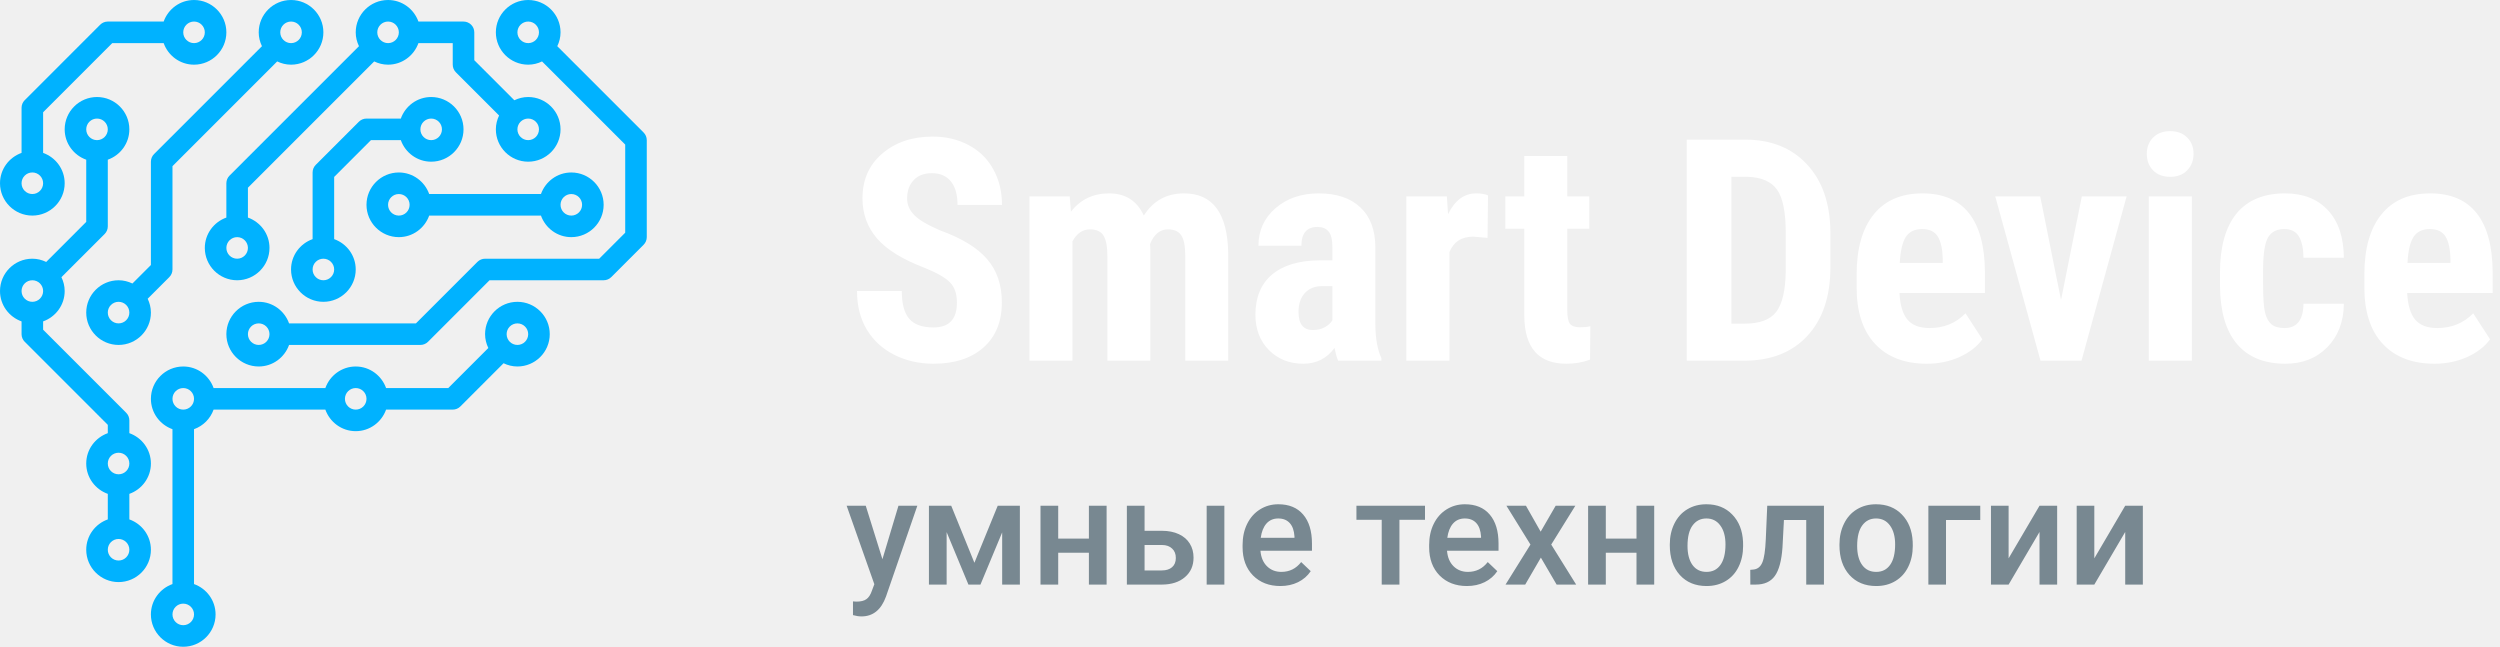
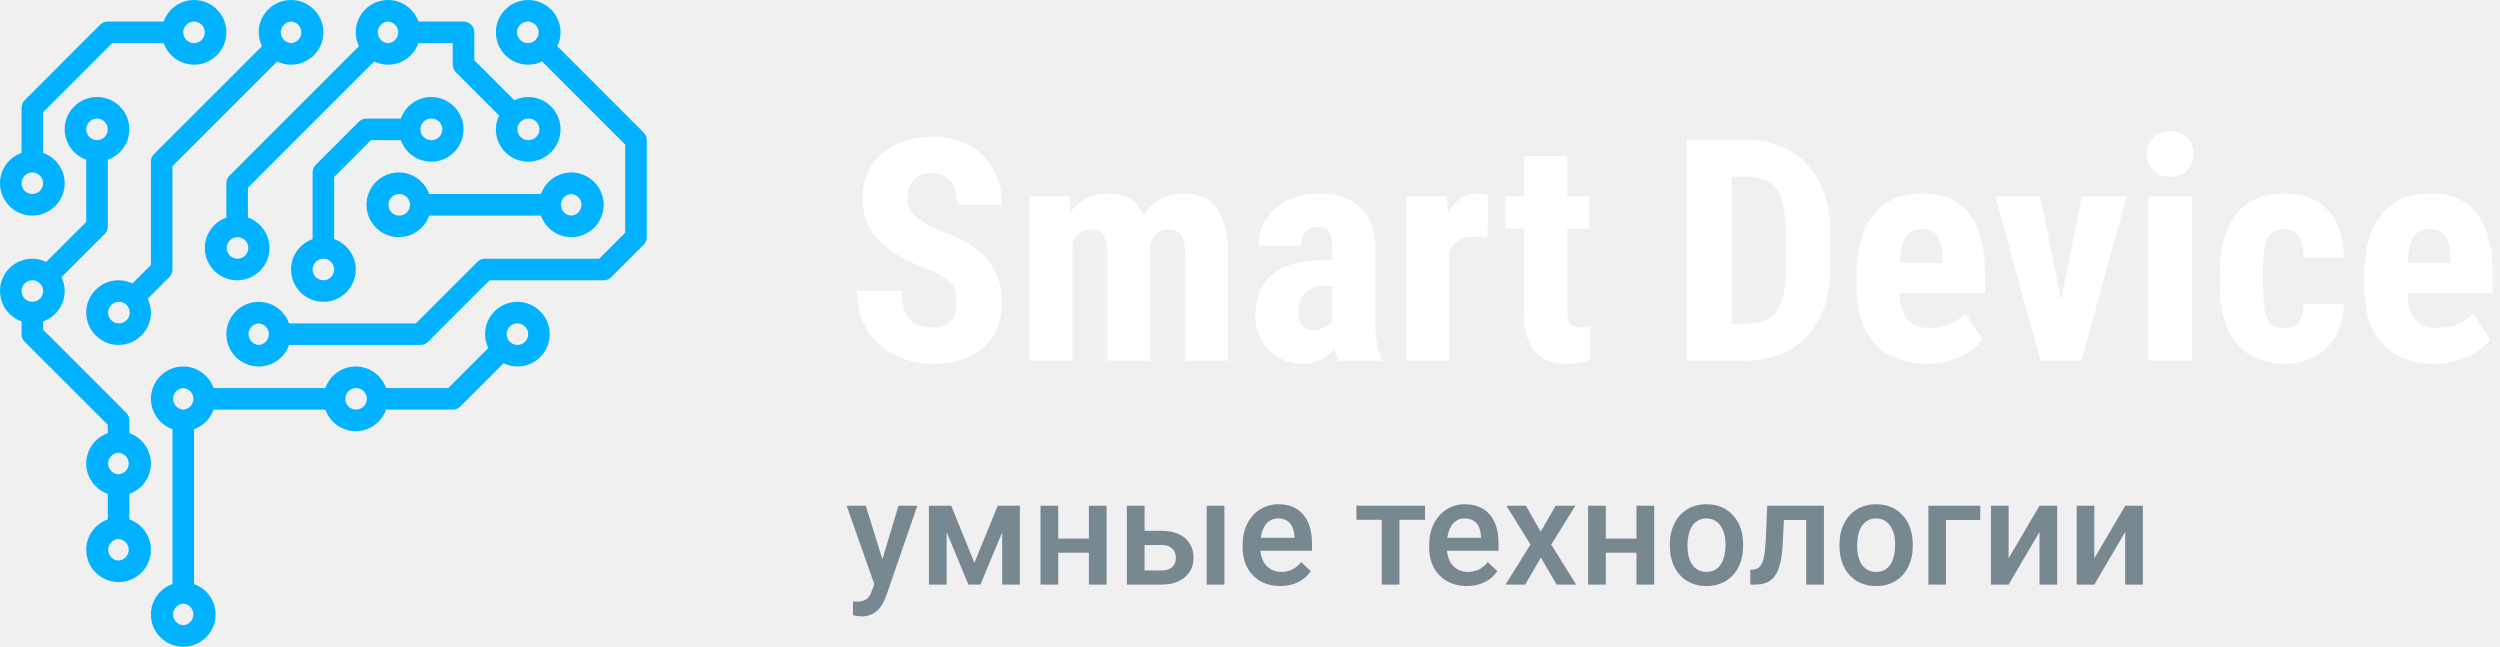
- <svg xmlns="http://www.w3.org/2000/svg" class="page-header__logo-desktop" width="201" height="52" viewBox="0 0 201 52" fill="none">
-   <path d="M76.936 24.337C76.936 23.613 76.748 23.067 76.374 22.701C76.008 22.327 75.336 21.94 74.36 21.541C72.578 20.866 71.296 20.077 70.515 19.173C69.733 18.262 69.343 17.188 69.343 15.951C69.343 14.453 69.872 13.253 70.93 12.35C71.996 11.438 73.347 10.982 74.982 10.982C76.073 10.982 77.045 11.214 77.9 11.678C78.754 12.134 79.409 12.781 79.865 13.619C80.329 14.457 80.561 15.409 80.561 16.476H76.984C76.984 15.646 76.805 15.015 76.447 14.584C76.097 14.144 75.589 13.924 74.921 13.924C74.295 13.924 73.806 14.111 73.457 14.486C73.107 14.852 72.932 15.348 72.932 15.975C72.932 16.463 73.127 16.907 73.518 17.306C73.908 17.696 74.6 18.103 75.593 18.526C77.326 19.153 78.584 19.922 79.365 20.834C80.154 21.745 80.549 22.905 80.549 24.312C80.549 25.859 80.056 27.067 79.072 27.938C78.087 28.809 76.748 29.244 75.056 29.244C73.908 29.244 72.862 29.008 71.918 28.536C70.974 28.064 70.234 27.389 69.697 26.51C69.168 25.631 68.903 24.593 68.903 23.397H72.504C72.504 24.422 72.704 25.167 73.103 25.631C73.501 26.095 74.152 26.327 75.056 26.327C76.309 26.327 76.936 25.663 76.936 24.337ZM86.005 15.792L86.103 17.013C86.876 16.036 87.897 15.548 89.167 15.548C90.485 15.548 91.417 16.142 91.962 17.33C92.719 16.142 93.797 15.548 95.197 15.548C97.508 15.548 98.692 17.147 98.749 20.345V29H95.295V20.565C95.295 19.8 95.189 19.255 94.978 18.929C94.766 18.604 94.408 18.441 93.903 18.441C93.26 18.441 92.78 18.836 92.463 19.625L92.487 20.04V29H89.033V20.589C89.033 19.832 88.931 19.287 88.728 18.954C88.524 18.612 88.162 18.441 87.641 18.441C87.047 18.441 86.575 18.762 86.225 19.405V29H82.77V15.792H86.005ZM107.587 29C107.49 28.797 107.392 28.455 107.294 27.975C106.676 28.821 105.838 29.244 104.78 29.244C103.673 29.244 102.753 28.878 102.021 28.145C101.297 27.413 100.935 26.465 100.935 25.301C100.935 23.918 101.374 22.848 102.253 22.091C103.14 21.334 104.414 20.947 106.074 20.931H107.124V19.869C107.124 19.275 107.022 18.856 106.818 18.612C106.615 18.368 106.318 18.246 105.927 18.246C105.065 18.246 104.633 18.75 104.633 19.759H101.179C101.179 18.539 101.634 17.534 102.546 16.744C103.465 15.947 104.625 15.548 106.025 15.548C107.473 15.548 108.592 15.926 109.382 16.683C110.179 17.432 110.578 18.506 110.578 19.906V26.119C110.594 27.259 110.757 28.15 111.066 28.793V29H107.587ZM105.549 26.534C105.931 26.534 106.257 26.457 106.525 26.302C106.794 26.148 106.993 25.965 107.124 25.753V23.006H106.293C105.708 23.006 105.244 23.194 104.902 23.568C104.568 23.942 104.401 24.443 104.401 25.069C104.401 26.046 104.784 26.534 105.549 26.534ZM119.599 19.125L118.452 19.027C117.508 19.027 116.869 19.442 116.535 20.272V29H113.068V15.792H116.328L116.425 17.22C116.971 16.105 117.723 15.548 118.684 15.548C119.074 15.548 119.392 15.601 119.636 15.707L119.599 19.125ZM126.008 12.545V15.792H127.778V18.392H126.008V24.947C126.008 25.468 126.077 25.826 126.215 26.021C126.362 26.217 126.639 26.314 127.045 26.314C127.379 26.314 127.652 26.286 127.863 26.229L127.839 28.915C127.253 29.134 126.618 29.244 125.935 29.244C123.705 29.244 122.578 27.966 122.553 25.411V18.392H121.027V15.792H122.553V12.545H126.008ZM135.615 29V11.227H140.314C142.39 11.227 144.042 11.886 145.271 13.204C146.507 14.523 147.138 16.329 147.163 18.624V21.505C147.163 23.84 146.544 25.676 145.307 27.01C144.078 28.337 142.382 29 140.217 29H135.615ZM139.204 14.217V26.021H140.278C141.474 26.021 142.316 25.708 142.805 25.081C143.293 24.447 143.549 23.356 143.574 21.81V18.722C143.574 17.061 143.342 15.906 142.878 15.255C142.414 14.596 141.625 14.25 140.51 14.217H139.204ZM154.914 29.244C153.14 29.244 151.757 28.715 150.764 27.657C149.771 26.599 149.274 25.086 149.274 23.116V22.066C149.274 19.983 149.73 18.376 150.642 17.245C151.553 16.113 152.859 15.548 154.56 15.548C156.22 15.548 157.469 16.081 158.308 17.147C159.146 18.205 159.573 19.776 159.589 21.859V23.556H152.717C152.766 24.532 152.981 25.248 153.364 25.704C153.746 26.152 154.336 26.375 155.134 26.375C156.289 26.375 157.254 25.981 158.027 25.191L159.382 27.279C158.959 27.865 158.344 28.341 157.539 28.707C156.733 29.065 155.858 29.244 154.914 29.244ZM152.741 21.139H156.196V20.821C156.18 20.032 156.049 19.434 155.805 19.027C155.561 18.62 155.138 18.416 154.536 18.416C153.933 18.416 153.494 18.632 153.217 19.064C152.949 19.495 152.79 20.186 152.741 21.139ZM165.705 24.117L167.377 15.792H170.979L167.353 29H164.057L160.419 15.792H164.033L165.705 24.117ZM176.228 29H172.761V15.792H176.228V29ZM172.602 12.374C172.602 11.837 172.773 11.398 173.115 11.056C173.457 10.714 173.912 10.543 174.482 10.543C175.052 10.543 175.507 10.714 175.849 11.056C176.191 11.398 176.362 11.837 176.362 12.374C176.362 12.903 176.191 13.342 175.849 13.692C175.515 14.042 175.06 14.217 174.482 14.217C173.904 14.217 173.444 14.042 173.103 13.692C172.769 13.342 172.602 12.903 172.602 12.374ZM183.674 26.375C184.675 26.375 185.183 25.724 185.2 24.422H188.447C188.431 25.863 187.987 27.026 187.116 27.914C186.245 28.801 185.122 29.244 183.747 29.244C182.046 29.244 180.748 28.715 179.853 27.657C178.958 26.599 178.502 25.041 178.486 22.982V21.932C178.486 19.857 178.925 18.274 179.804 17.184C180.691 16.093 181.997 15.548 183.723 15.548C185.179 15.548 186.327 15.999 187.165 16.903C188.003 17.798 188.431 19.072 188.447 20.724H185.2C185.192 19.983 185.069 19.413 184.833 19.015C184.597 18.616 184.207 18.416 183.662 18.416C183.059 18.416 182.628 18.632 182.368 19.064C182.107 19.487 181.969 20.313 181.953 21.541V22.884C181.953 23.959 182.006 24.711 182.111 25.143C182.217 25.566 182.392 25.879 182.636 26.082C182.88 26.278 183.226 26.375 183.674 26.375ZM195.734 29.244C193.96 29.244 192.577 28.715 191.584 27.657C190.591 26.599 190.095 25.086 190.095 23.116V22.066C190.095 19.983 190.55 18.376 191.462 17.245C192.373 16.113 193.68 15.548 195.38 15.548C197.041 15.548 198.29 16.081 199.128 17.147C199.966 18.205 200.393 19.776 200.41 21.859V23.556H193.537C193.586 24.532 193.802 25.248 194.184 25.704C194.567 26.152 195.157 26.375 195.954 26.375C197.11 26.375 198.074 25.981 198.847 25.191L200.202 27.279C199.779 27.865 199.165 28.341 198.359 28.707C197.553 29.065 196.678 29.244 195.734 29.244ZM193.562 21.139H197.016V20.821C197 20.032 196.87 19.434 196.625 19.027C196.381 18.62 195.958 18.416 195.356 18.416C194.754 18.416 194.314 18.632 194.038 19.064C193.769 19.495 193.61 20.186 193.562 21.139Z" fill="white" />
-   <path d="M70.947 44.961L72.236 40.66H73.754L71.234 47.961C70.848 49.027 70.191 49.56 69.266 49.56C69.059 49.56 68.83 49.525 68.58 49.455V48.353L68.85 48.371C69.209 48.371 69.478 48.305 69.658 48.172C69.842 48.043 69.986 47.824 70.092 47.516L70.297 46.971L68.07 40.66H69.606L70.947 44.961ZM78.342 45.248L80.217 40.66H81.998V47H80.574V42.805L78.828 47H77.861L76.109 42.781V47H74.686V40.66H76.478L78.342 45.248ZM88.971 47H87.547V44.44H85.08V47H83.656V40.66H85.08V43.303H87.547V40.66H88.971V47ZM92.023 42.676H93.418C93.938 42.676 94.391 42.766 94.777 42.945C95.164 43.125 95.457 43.377 95.656 43.701C95.859 44.025 95.961 44.402 95.961 44.832C95.961 45.484 95.731 46.008 95.269 46.402C94.809 46.797 94.195 46.996 93.43 47H90.6V40.66H92.023V42.676ZM98.439 47H97.016V40.66H98.439V47ZM92.023 43.818V45.863H93.412C93.76 45.863 94.033 45.777 94.232 45.605C94.436 45.43 94.537 45.182 94.537 44.861C94.537 44.541 94.438 44.289 94.238 44.105C94.043 43.918 93.777 43.822 93.441 43.818H92.023ZM102.939 47.117C102.037 47.117 101.305 46.834 100.742 46.268C100.184 45.697 99.904 44.94 99.904 43.994V43.818C99.904 43.185 100.025 42.621 100.268 42.125C100.514 41.625 100.857 41.236 101.299 40.959C101.74 40.682 102.232 40.543 102.775 40.543C103.639 40.543 104.305 40.818 104.773 41.369C105.246 41.92 105.482 42.699 105.482 43.707V44.281H101.34C101.383 44.805 101.557 45.219 101.861 45.523C102.17 45.828 102.557 45.98 103.021 45.98C103.674 45.98 104.205 45.717 104.615 45.19L105.383 45.922C105.129 46.301 104.789 46.596 104.363 46.807C103.941 47.014 103.467 47.117 102.939 47.117ZM102.77 41.685C102.379 41.685 102.062 41.822 101.82 42.096C101.582 42.369 101.43 42.75 101.363 43.238H104.076V43.133C104.045 42.656 103.918 42.297 103.695 42.055C103.473 41.809 103.164 41.685 102.77 41.685ZM114.57 41.791H112.514V47H111.09V41.791H109.057V40.66H114.57V41.791ZM117.939 47.117C117.037 47.117 116.305 46.834 115.742 46.268C115.184 45.697 114.904 44.94 114.904 43.994V43.818C114.904 43.185 115.025 42.621 115.268 42.125C115.514 41.625 115.857 41.236 116.299 40.959C116.74 40.682 117.232 40.543 117.775 40.543C118.639 40.543 119.305 40.818 119.773 41.369C120.246 41.92 120.482 42.699 120.482 43.707V44.281H116.34C116.383 44.805 116.557 45.219 116.861 45.523C117.17 45.828 117.557 45.98 118.021 45.98C118.674 45.98 119.205 45.717 119.615 45.19L120.383 45.922C120.129 46.301 119.789 46.596 119.363 46.807C118.941 47.014 118.467 47.117 117.939 47.117ZM117.77 41.685C117.379 41.685 117.062 41.822 116.82 42.096C116.582 42.369 116.43 42.75 116.363 43.238H119.076V43.133C119.045 42.656 118.918 42.297 118.695 42.055C118.473 41.809 118.164 41.685 117.77 41.685ZM123.869 42.746L125.076 40.66H126.658L124.719 43.783L126.723 47H125.152L123.887 44.832L122.627 47H121.045L123.049 43.783L121.115 40.66H122.686L123.869 42.746ZM132.998 47H131.574V44.44H129.107V47H127.684V40.66H129.107V43.303H131.574V40.66H132.998V47ZM134.252 43.772C134.252 43.15 134.375 42.592 134.621 42.096C134.867 41.596 135.213 41.213 135.658 40.947C136.104 40.678 136.615 40.543 137.193 40.543C138.049 40.543 138.742 40.818 139.273 41.369C139.809 41.92 140.098 42.65 140.141 43.56L140.146 43.895C140.146 44.52 140.025 45.078 139.783 45.57C139.545 46.062 139.201 46.443 138.752 46.713C138.307 46.982 137.791 47.117 137.205 47.117C136.311 47.117 135.594 46.82 135.055 46.227C134.52 45.629 134.252 44.834 134.252 43.842V43.772ZM135.676 43.895C135.676 44.547 135.811 45.059 136.08 45.43C136.35 45.797 136.725 45.98 137.205 45.98C137.686 45.98 138.059 45.793 138.324 45.418C138.594 45.043 138.729 44.494 138.729 43.772C138.729 43.131 138.59 42.623 138.312 42.248C138.039 41.873 137.666 41.685 137.193 41.685C136.729 41.685 136.359 41.871 136.086 42.242C135.812 42.609 135.676 43.16 135.676 43.895ZM146.645 40.66V47H145.221V41.809H143.428L143.311 44.018C143.236 45.08 143.031 45.844 142.695 46.309C142.363 46.77 141.854 47 141.166 47H140.727L140.721 45.816L141.014 45.787C141.326 45.744 141.553 45.555 141.693 45.219C141.838 44.879 141.93 44.262 141.969 43.367L142.086 40.66H146.645ZM147.893 43.772C147.893 43.15 148.016 42.592 148.262 42.096C148.508 41.596 148.854 41.213 149.299 40.947C149.744 40.678 150.256 40.543 150.834 40.543C151.689 40.543 152.383 40.818 152.914 41.369C153.449 41.92 153.738 42.65 153.781 43.56L153.787 43.895C153.787 44.52 153.666 45.078 153.424 45.57C153.186 46.062 152.842 46.443 152.393 46.713C151.947 46.982 151.432 47.117 150.846 47.117C149.951 47.117 149.234 46.82 148.695 46.227C148.16 45.629 147.893 44.834 147.893 43.842V43.772ZM149.316 43.895C149.316 44.547 149.451 45.059 149.721 45.43C149.99 45.797 150.365 45.98 150.846 45.98C151.326 45.98 151.699 45.793 151.965 45.418C152.234 45.043 152.369 44.494 152.369 43.772C152.369 43.131 152.23 42.623 151.953 42.248C151.68 41.873 151.307 41.685 150.834 41.685C150.369 41.685 150 41.871 149.727 42.242C149.453 42.609 149.316 43.16 149.316 43.895ZM159.213 41.809H156.459V47H155.041V40.66H159.213V41.809ZM163.977 40.66H165.395V47H163.977V42.77L161.492 47H160.074V40.66H161.492V44.891L163.977 40.66ZM170.867 40.66H172.285V47H170.867V42.77L168.383 47H166.965V40.66H168.383V44.891L170.867 40.66Z" fill="#788891" />
-   <path d="M32.067 13.867C33.195 13.867 34.148 14.594 34.507 15.6H43.493C43.852 14.594 44.805 13.867 45.933 13.867C47.367 13.867 48.533 15.033 48.533 16.466C48.533 17.9 47.367 19.066 45.933 19.066C44.805 19.066 43.852 18.339 43.493 17.333H34.506C34.148 18.339 33.194 19.066 32.066 19.066C30.632 19.066 29.466 17.9 29.466 16.466C29.466 15.033 30.633 13.867 32.067 13.867ZM45.933 17.333C46.411 17.333 46.8 16.945 46.8 16.466C46.8 15.988 46.411 15.6 45.933 15.6C45.456 15.6 45.067 15.988 45.067 16.466C45.067 16.945 45.456 17.333 45.933 17.333ZM32.067 17.333C32.544 17.333 32.933 16.945 32.933 16.466C32.933 15.988 32.544 15.6 32.067 15.6C31.589 15.6 31.2 15.988 31.2 16.466C31.2 16.945 31.589 17.333 32.067 17.333Z" fill="#00B2FF" />
-   <path d="M25.133 19.226V13.867C25.133 13.636 25.224 13.416 25.387 13.254L28.854 9.787C29.016 9.624 29.237 9.533 29.467 9.533H32.226C32.585 8.527 33.538 7.8 34.667 7.8C36.1 7.8 37.267 8.966 37.267 10.4C37.267 11.833 36.1 13 34.667 13C33.538 13 32.585 12.273 32.226 11.267H29.825L26.867 14.225V19.226C27.873 19.585 28.6 20.538 28.6 21.666C28.6 23.1 27.433 24.266 26 24.266C24.567 24.266 23.4 23.1 23.4 21.666C23.4 20.538 24.127 19.585 25.133 19.226ZM34.667 11.267C35.144 11.267 35.533 10.878 35.533 10.4C35.533 9.921 35.144 9.533 34.667 9.533C34.189 9.533 33.8 9.921 33.8 10.4C33.8 10.878 34.189 11.267 34.667 11.267ZM26 22.533C26.477 22.533 26.867 22.145 26.867 21.666C26.867 21.188 26.477 20.8 26 20.8C25.522 20.8 25.133 21.188 25.133 21.666C25.133 22.145 25.522 22.533 26 22.533Z" fill="#00B2FF" />
-   <path d="M9.533 22.533C9.934 22.533 10.308 22.631 10.647 22.794L12.133 21.308V13C12.133 12.769 12.224 12.549 12.387 12.387L21.061 3.714C20.898 3.375 20.8 3 20.8 2.6C20.8 1.167 21.966 0 23.4 0C24.834 0 26 1.167 26 2.6C26 4.033 24.834 5.2 23.4 5.2C23 5.2 22.625 5.102 22.286 4.939L13.867 13.359V21.666C13.867 21.897 13.776 22.117 13.613 22.279L11.873 24.019C12.035 24.358 12.133 24.733 12.133 25.133C12.133 26.566 10.967 27.733 9.533 27.733C8.1 27.733 6.933 26.566 6.933 25.133C6.933 23.7 8.1 22.533 9.533 22.533ZM23.4 3.467C23.878 3.467 24.267 3.078 24.267 2.6C24.267 2.122 23.878 1.733 23.4 1.733C22.922 1.733 22.533 2.122 22.533 2.6C22.533 3.078 22.922 3.467 23.4 3.467ZM9.533 26C10.011 26 10.4 25.611 10.4 25.133C10.4 24.654 10.011 24.266 9.533 24.266C9.056 24.266 8.667 24.654 8.667 25.133C8.667 25.611 9.056 26 9.533 26Z" fill="#00B2FF" />
-   <path d="M1.733 12.293V8.667C1.733 8.436 1.824 8.216 1.987 8.054L8.054 1.987C8.216 1.824 8.437 1.733 8.667 1.733H13.159C13.518 0.727 14.472 0 15.6 0C17.033 0 18.2 1.167 18.2 2.6C18.2 4.033 17.033 5.2 15.6 5.2C14.472 5.2 13.518 4.473 13.159 3.467H9.025L3.467 9.025V12.293C4.473 12.651 5.2 13.605 5.2 14.733C5.2 16.166 4.033 17.333 2.6 17.333C1.166 17.333 -4.95911e-05 16.166 -4.95911e-05 14.733C-4.95911e-05 13.605 0.727 12.651 1.733 12.293ZM15.6 3.467C16.078 3.467 16.467 3.078 16.467 2.6C16.467 2.122 16.078 1.733 15.6 1.733C15.122 1.733 14.733 2.122 14.733 2.6C14.733 3.078 15.122 3.467 15.6 3.467ZM2.6 15.6C3.077 15.6 3.467 15.211 3.467 14.733C3.467 14.255 3.077 13.866 2.6 13.866C2.122 13.866 1.733 14.255 1.733 14.733C1.733 15.211 2.122 15.6 2.6 15.6Z" fill="#00B2FF" />
-   <path d="M13.866 46.959V34.507C12.86 34.148 12.133 33.194 12.133 32.066C12.133 30.633 13.3 29.466 14.733 29.466C15.862 29.466 16.815 30.193 17.174 31.2H26.159C26.518 30.193 27.472 29.466 28.6 29.466C29.728 29.466 30.682 30.193 31.041 31.2H36.041L39.261 27.98C39.098 27.641 39 27.267 39 26.866C39 25.433 40.166 24.266 41.6 24.266C43.033 24.266 44.2 25.433 44.2 26.866C44.2 28.3 43.033 29.466 41.6 29.466C41.2 29.466 40.825 29.368 40.486 29.205L37.013 32.679C36.851 32.842 36.63 32.933 36.4 32.933H31.041C30.682 33.939 29.728 34.666 28.6 34.666C27.472 34.666 26.518 33.939 26.159 32.933H17.173C16.911 33.667 16.333 34.245 15.599 34.507V46.959C16.605 47.318 17.332 48.272 17.332 49.4C17.332 50.834 16.166 52 14.732 52C13.299 52 12.132 50.834 12.132 49.4C12.132 48.272 12.86 47.318 13.866 46.959ZM41.6 27.733C42.078 27.733 42.467 27.345 42.467 26.866C42.467 26.388 42.078 26 41.6 26C41.122 26 40.733 26.388 40.733 26.866C40.733 27.345 41.122 27.733 41.6 27.733ZM28.6 32.933C29.078 32.933 29.467 32.544 29.467 32.066C29.467 31.588 29.078 31.2 28.6 31.2C28.122 31.2 27.733 31.588 27.733 32.066C27.733 32.544 28.122 32.933 28.6 32.933ZM14.733 50.266C15.211 50.266 15.6 49.877 15.6 49.399C15.6 48.921 15.211 48.532 14.733 48.532C14.256 48.532 13.867 48.921 13.867 49.399C13.867 49.877 14.256 50.266 14.733 50.266ZM14.733 32.933C15.211 32.933 15.6 32.544 15.6 32.066C15.6 31.588 15.211 31.2 14.733 31.2C14.256 31.2 13.867 31.588 13.867 32.066C13.867 32.544 14.256 32.933 14.733 32.933Z" fill="#00B2FF" />
-   <path d="M18.2 17.492V14.733C18.2 14.503 18.291 14.282 18.454 14.12L28.861 3.714C28.698 3.375 28.6 3 28.6 2.6C28.6 1.167 29.767 0 31.2 0C32.328 0 33.282 0.727 33.641 1.733H37.267C37.745 1.733 38.133 2.121 38.133 2.6V4.841L41.353 8.061C41.692 7.898 42.066 7.8 42.467 7.8C43.9 7.8 45.067 8.966 45.067 10.4C45.067 11.833 43.9 13 42.467 13C41.033 13 39.867 11.833 39.867 10.4C39.867 9.999 39.965 9.625 40.127 9.286L36.654 5.813C36.491 5.651 36.4 5.43 36.4 5.2V3.467H33.641C33.282 4.473 32.328 5.2 31.2 5.2C30.8 5.2 30.425 5.102 30.086 4.939L19.933 15.092V17.492C20.939 17.851 21.667 18.805 21.667 19.933C21.667 21.366 20.5 22.533 19.067 22.533C17.633 22.533 16.467 21.366 16.467 19.933C16.467 18.805 17.194 17.851 18.2 17.492ZM42.467 11.267C42.944 11.267 43.333 10.878 43.333 10.4C43.333 9.921 42.944 9.533 42.467 9.533C41.989 9.533 41.6 9.921 41.6 10.4C41.6 10.878 41.989 11.267 42.467 11.267ZM31.2 3.467C31.677 3.467 32.067 3.078 32.067 2.6C32.067 2.122 31.677 1.733 31.2 1.733C30.723 1.733 30.333 2.122 30.333 2.6C30.333 3.078 30.723 3.467 31.2 3.467ZM19.067 20.8C19.544 20.8 19.933 20.411 19.933 19.933C19.933 19.455 19.544 19.066 19.067 19.066C18.589 19.066 18.2 19.455 18.2 19.933C18.2 20.411 18.589 20.8 19.067 20.8Z" fill="#00B2FF" />
-   <path d="M20.8 24.266C21.928 24.266 22.882 24.993 23.241 26H33.441L38.387 21.054C38.549 20.891 38.77 20.8 39 20.8H48.175L50.267 18.708V11.625L43.58 4.939C43.242 5.102 42.867 5.2 42.467 5.2C41.033 5.2 39.867 4.033 39.867 2.6C39.867 1.167 41.033 0 42.467 0C43.9 0 45.067 1.167 45.067 2.6C45.067 3 44.969 3.375 44.806 3.714L51.746 10.654C51.909 10.816 52 11.036 52 11.267V19.066C52 19.297 51.909 19.517 51.746 19.679L49.146 22.279C48.984 22.442 48.763 22.533 48.533 22.533H39.359L34.413 27.479C34.251 27.642 34.03 27.733 33.8 27.733H23.241C22.882 28.739 21.928 29.466 20.8 29.466C19.366 29.466 18.2 28.3 18.2 26.866C18.2 25.433 19.366 24.266 20.8 24.266ZM42.467 1.733C41.989 1.733 41.6 2.122 41.6 2.6C41.6 3.078 41.989 3.467 42.467 3.467C42.944 3.467 43.333 3.078 43.333 2.6C43.333 2.122 42.944 1.733 42.467 1.733ZM20.8 27.733C21.277 27.733 21.667 27.345 21.667 26.866C21.667 26.388 21.277 26 20.8 26C20.323 26 19.933 26.388 19.933 26.866C19.933 27.345 20.323 27.733 20.8 27.733Z" fill="#00B2FF" />
-   <path d="M2.6 20.8C3 20.8 3.375 20.898 3.714 21.061L6.933 17.841V12.84C5.927 12.482 5.2 11.528 5.2 10.4C5.2 8.966 6.367 7.8 7.8 7.8C9.233 7.8 10.4 8.966 10.4 10.4C10.4 11.528 9.673 12.482 8.667 12.84V18.2C8.667 18.43 8.576 18.65 8.413 18.812L4.939 22.286C5.102 22.625 5.2 22.999 5.2 23.4C5.2 24.528 4.473 25.481 3.467 25.84V26.508L10.146 33.187C10.309 33.349 10.4 33.569 10.4 33.8V34.826C11.406 35.184 12.133 36.138 12.133 37.266C12.133 38.395 11.406 39.348 10.4 39.707V41.76C11.406 42.118 12.133 43.072 12.133 44.2C12.133 45.634 10.967 46.8 9.533 46.8C8.1 46.8 6.933 45.634 6.933 44.2C6.933 43.072 7.66 42.118 8.667 41.76V39.707C7.66 39.348 6.933 38.395 6.933 37.266C6.933 36.138 7.66 35.184 8.667 34.826V34.158L1.987 27.479C1.824 27.317 1.733 27.097 1.733 26.866V25.84C0.727 25.481 -3.24249e-05 24.528 -3.24249e-05 23.4C-3.24249e-05 21.966 1.167 20.8 2.6 20.8ZM7.8 11.267C8.277 11.267 8.667 10.878 8.667 10.4C8.667 9.921 8.277 9.533 7.8 9.533C7.322 9.533 6.933 9.921 6.933 10.4C6.933 10.878 7.322 11.267 7.8 11.267ZM9.533 45.066C10.011 45.066 10.4 44.678 10.4 44.199C10.4 43.721 10.011 43.333 9.533 43.333C9.056 43.333 8.667 43.721 8.667 44.199C8.667 44.678 9.056 45.066 9.533 45.066ZM9.533 38.133C10.011 38.133 10.4 37.745 10.4 37.266C10.4 36.788 10.011 36.4 9.533 36.4C9.056 36.4 8.667 36.788 8.667 37.266C8.667 37.745 9.056 38.133 9.533 38.133ZM2.6 24.266C3.078 24.266 3.467 23.878 3.467 23.4C3.467 22.921 3.078 22.533 2.6 22.533C2.122 22.533 1.733 22.921 1.733 23.4C1.733 23.878 2.122 24.266 2.6 24.266Z" fill="#00B2FF" />
+ <svg xmlns="http://www.w3.org/2000/svg" class="page-header__logo-desktop" width="201" height="52" fill="none">
+   <path d="M76.936 24.337c0-.724-.188-1.27-.562-1.636-.366-.374-1.038-.76-2.014-1.16-1.782-.675-3.064-1.464-3.845-2.368-.782-.911-1.172-1.985-1.172-3.222 0-1.498.529-2.698 1.587-3.601 1.066-.912 2.417-1.368 4.052-1.368 1.09 0 2.063.232 2.918.696a4.708 4.708 0 011.965 1.941c.464.838.696 1.79.696 2.857h-3.577c0-.83-.179-1.461-.537-1.892-.35-.44-.858-.66-1.526-.66-.626 0-1.115.188-1.465.562-.35.366-.524.862-.524 1.49 0 .487.195.93.586 1.33.39.39 1.082.797 2.075 1.22 1.733.627 2.99 1.396 3.772 2.308.79.911 1.184 2.07 1.184 3.479 0 1.546-.493 2.754-1.477 3.625-.985.87-2.324 1.306-4.016 1.306-1.148 0-2.194-.236-3.138-.708a5.35 5.35 0 01-2.221-2.026c-.53-.88-.794-1.917-.794-3.113h3.601c0 1.025.2 1.77.599 2.234.398.464 1.05.696 1.953.696 1.253 0 1.88-.664 1.88-1.99zm9.07-8.545l.097 1.22c.773-.976 1.794-1.464 3.064-1.464 1.318 0 2.25.594 2.795 1.782.757-1.188 1.835-1.782 3.235-1.782 2.311 0 3.495 1.599 3.552 4.797V29h-3.454v-8.435c0-.765-.106-1.31-.317-1.636-.212-.325-.57-.488-1.075-.488-.643 0-1.123.395-1.44 1.184l.024.415V29h-3.454v-8.41c0-.758-.102-1.303-.305-1.636-.204-.342-.566-.513-1.087-.513-.594 0-1.066.321-1.416.964V29h-3.454V15.792h3.234zM107.586 29c-.097-.203-.195-.545-.293-1.025-.618.846-1.456 1.27-2.514 1.27-1.107 0-2.027-.367-2.759-1.1-.724-.732-1.086-1.68-1.086-2.844 0-1.383.439-2.453 1.318-3.21.887-.757 2.161-1.144 3.821-1.16h1.05V19.87c0-.594-.102-1.013-.306-1.257-.203-.244-.5-.366-.891-.366-.862 0-1.294.504-1.294 1.513h-3.454c0-1.22.455-2.226 1.367-3.015.919-.797 2.079-1.196 3.479-1.196 1.448 0 2.567.378 3.357 1.135.797.749 1.196 1.823 1.196 3.223v6.213c.016 1.14.179 2.03.488 2.674V29h-3.479zm-2.038-2.466c.382 0 .708-.077.976-.232.269-.154.468-.337.599-.55v-2.746h-.831c-.585 0-1.049.188-1.391.562-.334.374-.501.875-.501 1.501 0 .977.383 1.465 1.148 1.465zm14.05-7.41l-1.147-.097c-.944 0-1.583.415-1.917 1.245V29h-3.467V15.792h3.26l.097 1.428c.546-1.115 1.298-1.672 2.259-1.672.39 0 .708.053.952.159l-.037 3.418zm6.409-6.58v3.248h1.77v2.6h-1.77v6.555c0 .521.069.88.207 1.075.147.195.424.293.83.293.334 0 .607-.029.818-.086l-.024 2.686c-.586.22-1.221.33-1.904.33-2.23 0-3.357-1.279-3.382-3.834v-7.019h-1.526v-2.6h1.526v-3.247h3.455zM135.615 29V11.227h4.699c2.076 0 3.728.659 4.957 1.977 1.236 1.319 1.867 3.125 1.892 5.42v2.88c0 2.336-.619 4.172-1.856 5.506-1.229 1.327-2.925 1.99-5.09 1.99h-4.602zm3.589-14.783v11.804h1.074c1.196 0 2.038-.313 2.527-.94.488-.634.744-1.725.769-3.27v-3.09c0-1.66-.232-2.815-.696-3.466-.464-.66-1.253-1.005-2.368-1.038h-1.306zm15.71 15.027c-1.774 0-3.157-.529-4.15-1.587-.993-1.058-1.49-2.571-1.49-4.54v-1.05c0-2.084.456-3.691 1.368-4.822.911-1.132 2.217-1.697 3.918-1.697 1.66 0 2.909.533 3.748 1.599.838 1.058 1.265 2.629 1.281 4.712v1.697h-6.872c.049.976.264 1.692.647 2.148.382.448.972.671 1.77.671 1.155 0 2.12-.394 2.893-1.184l1.355 2.088c-.423.586-1.038 1.062-1.843 1.428a6.392 6.392 0 01-2.625.537zm-2.173-8.105h3.455v-.318c-.016-.79-.147-1.387-.391-1.794-.244-.407-.667-.61-1.269-.61-.603 0-1.042.215-1.319.646-.268.432-.427 1.123-.476 2.076zm12.964 2.978l1.672-8.325h3.602L167.353 29h-3.296l-3.638-13.208h3.614l1.672 8.325zM176.228 29h-3.467V15.792h3.467V29zm-3.626-16.626c0-.537.171-.976.513-1.318.342-.342.797-.513 1.367-.513s1.025.17 1.367.513c.342.342.513.78.513 1.318 0 .529-.171.968-.513 1.318-.334.35-.789.525-1.367.525s-1.038-.175-1.379-.525c-.334-.35-.501-.789-.501-1.318zm11.072 14.001c1.001 0 1.509-.65 1.526-1.953h3.247c-.016 1.44-.46 2.604-1.331 3.492-.871.887-1.994 1.33-3.369 1.33-1.701 0-2.999-.529-3.894-1.587-.895-1.058-1.351-2.616-1.367-4.675v-1.05c0-2.075.439-3.658 1.318-4.748.887-1.09 2.193-1.636 3.919-1.636 1.456 0 2.604.451 3.442 1.355.838.895 1.266 2.169 1.282 3.82H185.2c-.008-.74-.131-1.31-.367-1.708-.236-.4-.626-.599-1.171-.599-.603 0-1.034.216-1.294.648-.261.423-.399 1.249-.415 2.477v1.343c0 1.075.053 1.827.158 2.259.106.423.281.736.525.94.244.195.59.293 1.038.293zm12.06 2.87c-1.774 0-3.157-.53-4.15-1.588-.993-1.058-1.489-2.571-1.489-4.54v-1.05c0-2.084.455-3.691 1.367-4.822.911-1.132 2.218-1.697 3.918-1.697 1.661 0 2.91.533 3.748 1.599.838 1.058 1.265 2.629 1.282 4.712v1.697h-6.873c.049.976.265 1.692.647 2.148.383.448.973.671 1.77.671 1.156 0 2.12-.394 2.893-1.184l1.355 2.088c-.423.586-1.037 1.062-1.843 1.428a6.392 6.392 0 01-2.625.537zm-2.172-8.106h3.454v-.318c-.016-.79-.146-1.387-.391-1.794-.244-.407-.667-.61-1.269-.61-.602 0-1.042.215-1.318.646-.269.432-.428 1.123-.476 2.076z" fill="#fff" />
+   <path d="M70.947 44.96l1.29-4.3h1.517l-2.52 7.3c-.386 1.067-1.043 1.6-1.968 1.6a2.55 2.55 0 01-.686-.105v-1.102l.27.018c.359 0 .629-.066.808-.2.184-.128.328-.347.434-.655l.205-.545-2.227-6.31h1.536l1.341 4.3zm7.395.288l1.875-4.588h1.781V47h-1.424v-4.195L78.828 47h-.967l-1.752-4.219V47h-1.423v-6.34h1.792l1.864 4.588zM88.97 47h-1.424v-2.56H85.08V47h-1.424v-6.34h1.424v2.643h2.467V40.66h1.424V47zm3.052-4.324h1.395c.52 0 .973.09 1.36.27.386.179.679.431.878.755.203.324.305.701.305 1.131 0 .652-.23 1.176-.692 1.57-.46.395-1.074.594-1.84.598H90.6v-6.34h1.424v2.016zM98.44 47h-1.423v-6.34h1.423V47zm-6.416-3.182v2.045h1.39c.347 0 .62-.086.82-.258.203-.175.304-.423.304-.744 0-.32-.1-.572-.299-.755-.195-.188-.46-.284-.797-.288h-1.418zm10.916 3.3c-.902 0-1.634-.284-2.197-.85-.558-.57-.838-1.328-.838-2.274v-.176c0-.633.121-1.197.364-1.693.246-.5.589-.889 1.031-1.166a2.715 2.715 0 011.476-.416c.864 0 1.53.275 1.998.826.473.55.709 1.33.709 2.338v.574h-4.142c.043.524.217.938.521 1.242.309.305.696.457 1.16.457.653 0 1.184-.263 1.594-.79l.768.732a2.58 2.58 0 01-1.02.885c-.422.207-.896.31-1.424.31zm-.169-5.433c-.391 0-.708.137-.95.41-.238.274-.39.655-.457 1.143h2.713v-.105c-.031-.477-.158-.836-.381-1.078-.222-.246-.531-.37-.925-.37zm11.8.106h-2.056V47h-1.424v-5.209h-2.033v-1.13h5.513v1.13zm3.369 5.326c-.902 0-1.634-.283-2.197-.85-.558-.57-.838-1.328-.838-2.273v-.176c0-.633.121-1.197.364-1.693.246-.5.589-.889 1.031-1.166a2.715 2.715 0 011.476-.416c.864 0 1.53.275 1.998.826.473.55.709 1.33.709 2.338v.574h-4.142c.043.524.217.938.521 1.242.309.305.696.457 1.16.457.653 0 1.184-.263 1.594-.79l.768.732a2.58 2.58 0 01-1.02.885c-.422.207-.896.31-1.424.31zm-.169-5.431c-.391 0-.708.136-.95.41-.238.273-.39.654-.457 1.142h2.713v-.105c-.031-.477-.158-.836-.381-1.078-.222-.246-.531-.37-.925-.37zm6.099 1.06l1.207-2.086h1.582l-1.939 3.123L126.723 47h-1.571l-1.265-2.168-1.26 2.168h-1.582l2.004-3.217-1.934-3.123h1.571l1.183 2.086zM132.998 47h-1.424v-2.56h-2.467V47h-1.423v-6.34h1.423v2.643h2.467V40.66h1.424V47zm1.254-3.228c0-.622.123-1.18.369-1.676.246-.5.592-.883 1.037-1.149.446-.27.957-.404 1.535-.404.856 0 1.549.275 2.08.826.536.55.825 1.281.868 2.191l.005.334c0 .626-.121 1.184-.363 1.676a2.638 2.638 0 01-1.031 1.143c-.445.27-.961.404-1.547.404-.894 0-1.611-.297-2.15-.89-.535-.598-.803-1.393-.803-2.385v-.07zm1.424.123c0 .652.135 1.164.404 1.535.27.367.645.55 1.125.55.481 0 .854-.187 1.119-.562.27-.375.405-.924.405-1.646 0-.641-.139-1.149-.417-1.524a1.31 1.31 0 00-1.119-.563c-.464 0-.834.186-1.107.557-.274.367-.41.918-.41 1.653zm10.969-3.235V47h-1.424v-5.191h-1.793l-.117 2.209c-.075 1.062-.28 1.826-.616 2.29-.332.462-.841.692-1.529.692h-.439l-.006-1.184.293-.029c.312-.043.539-.232.679-.568.145-.34.237-.957.276-1.852l.117-2.707h4.559zm1.248 3.112c0-.622.123-1.18.369-1.676.246-.5.592-.883 1.037-1.149.445-.27.957-.404 1.535-.404.855 0 1.549.275 2.08.826.535.55.824 1.281.867 2.191l.006.334c0 .626-.121 1.184-.363 1.676a2.638 2.638 0 01-1.031 1.143c-.446.27-.961.404-1.547.404-.895 0-1.612-.297-2.151-.89-.535-.598-.802-1.393-.802-2.385v-.07zm1.423.123c0 .652.135 1.164.405 1.535.269.367.644.55 1.125.55.48 0 .853-.187 1.119-.562.269-.375.404-.924.404-1.646 0-.641-.139-1.149-.416-1.524a1.31 1.31 0 00-1.119-.563c-.465 0-.834.186-1.107.557-.274.367-.411.918-.411 1.653zm9.897-2.086h-2.754V47h-1.418v-6.34h4.172v1.149zm4.764-1.149h1.418V47h-1.418v-4.23L161.492 47h-1.418v-6.34h1.418v4.23l2.485-4.23zm6.89 0h1.418V47h-1.418v-4.23L168.383 47h-1.418v-6.34h1.418v4.23l2.484-4.23z" fill="#788891" />
+   <path d="M32.067 13.867c1.128 0 2.081.727 2.44 1.733h8.986a2.596 2.596 0 012.44-1.733c1.434 0 2.6 1.166 2.6 2.6 0 1.433-1.166 2.6-2.6 2.6a2.597 2.597 0 01-2.44-1.734h-8.987a2.597 2.597 0 01-2.44 1.733 2.603 2.603 0 01-2.6-2.6c0-1.433 1.167-2.6 2.6-2.6zm13.866 3.466a.868.868 0 000-1.733.867.867 0 000 1.733zm-13.866 0a.868.868 0 10-.002-1.735.868.868 0 00.002 1.735z" fill="#00B2FF" />
+   <path d="M25.133 19.226v-5.36c0-.23.091-.45.254-.612l3.467-3.467a.864.864 0 01.613-.254h2.76a2.596 2.596 0 012.44-1.733c1.433 0 2.6 1.166 2.6 2.6 0 1.433-1.167 2.6-2.6 2.6a2.596 2.596 0 01-2.44-1.733h-2.402l-2.958 2.958v5a2.596 2.596 0 011.733 2.441c0 1.434-1.167 2.6-2.6 2.6a2.603 2.603 0 01-2.6-2.6c0-1.128.727-2.081 1.733-2.44zm9.534-7.96a.868.868 0 10-.002-1.735.868.868 0 00.002 1.736zM26 22.534a.867.867 0 10-.002-1.735.867.867 0 00.002 1.735zm-16.467-.001c.4 0 .775.098 1.114.26l1.486-1.485V13c0-.23.091-.45.254-.613l8.674-8.673A2.556 2.556 0 0120.8 2.6c0-1.433 1.166-2.6 2.6-2.6C24.834 0 26 1.167 26 2.6s-1.166 2.6-2.6 2.6c-.4 0-.775-.098-1.114-.261l-8.42 8.42v8.307c0 .23-.09.451-.253.613l-1.74 1.74c.162.34.26.714.26 1.114 0 1.433-1.166 2.6-2.6 2.6a2.603 2.603 0 01-2.6-2.6c0-1.433 1.167-2.6 2.6-2.6zM23.4 3.467a.868.868 0 000-1.734.868.868 0 000 1.734zM9.533 26a.868.868 0 10-.001-1.735A.868.868 0 009.533 26zm-7.8-13.707V8.667c0-.231.091-.451.254-.613l6.067-6.067a.864.864 0 01.613-.254h4.492A2.597 2.597 0 0115.6 0c1.433 0 2.6 1.167 2.6 2.6s-1.167 2.6-2.6 2.6a2.597 2.597 0 01-2.44-1.733H9.024L3.467 9.025v3.268a2.596 2.596 0 011.733 2.44c0 1.433-1.167 2.6-2.6 2.6a2.603 2.603 0 01-2.6-2.6c0-1.128.727-2.082 1.733-2.44zM15.6 3.467a.867.867 0 10-.002-1.735.867.867 0 00.002 1.735zM2.6 15.6a.867.867 0 10-.002-1.735A.867.867 0 002.6 15.6zm11.266 31.36V34.507a2.597 2.597 0 01-1.733-2.44c0-1.434 1.167-2.6 2.6-2.6 1.129 0 2.082.726 2.44 1.733h8.986a2.597 2.597 0 012.441-1.734c1.128 0 2.082.727 2.44 1.733h5.001l3.22-3.22A2.557 2.557 0 0139 26.867c0-1.433 1.166-2.6 2.6-2.6 1.433 0 2.6 1.167 2.6 2.6 0 1.434-1.167 2.6-2.6 2.6-.4 0-.775-.098-1.114-.26l-3.473 3.473a.864.864 0 01-.613.254h-5.36a2.597 2.597 0 01-2.44 1.733 2.597 2.597 0 01-2.44-1.733h-8.987a2.598 2.598 0 01-1.574 1.574V46.96a2.596 2.596 0 011.733 2.44c0 1.434-1.166 2.6-2.6 2.6a2.603 2.603 0 01-2.6-2.6c0-1.128.728-2.082 1.734-2.44zM41.6 27.732a.867.867 0 10-.002-1.735.867.867 0 00.002 1.735zm-13 5.2a.868.868 0 10-.002-1.735.868.868 0 00.002 1.735zM14.733 50.266a.868.868 0 000-1.733.868.868 0 000 1.733zm0-17.333a.868.868 0 000-1.733.868.868 0 000 1.733z" fill="#00B2FF" />
+   <path d="M18.2 17.492v-2.759c0-.23.091-.45.254-.613L28.86 3.714A2.556 2.556 0 0128.6 2.6c0-1.433 1.166-2.6 2.6-2.6 1.128 0 2.082.727 2.44 1.733h3.627c.478 0 .866.388.866.867v2.241l3.22 3.22a2.556 2.556 0 011.114-.261c1.433 0 2.6 1.166 2.6 2.6 0 1.433-1.167 2.6-2.6 2.6a2.603 2.603 0 01-2.6-2.6c0-.4.098-.775.26-1.114l-3.473-3.473A.863.863 0 0136.4 5.2V3.467h-2.76A2.596 2.596 0 0131.2 5.2c-.4 0-.775-.098-1.114-.261L19.933 15.092v2.4a2.596 2.596 0 011.734 2.441c0 1.433-1.167 2.6-2.6 2.6a2.603 2.603 0 01-2.6-2.6c0-1.128.727-2.082 1.733-2.44zm24.267-6.226a.868.868 0 10-.002-1.735.868.868 0 00.002 1.736zM31.2 3.467a.868.868 0 000-1.733.868.868 0 000 1.734zM19.067 20.8a.868.868 0 10-.002-1.735.868.868 0 00.002 1.735z" fill="#00B2FF" />
+   <path d="M20.8 24.266c1.128 0 2.082.727 2.44 1.734h10.201l4.946-4.946A.864.864 0 0139 20.8h9.175l2.092-2.092v-7.083L43.58 4.94c-.338.163-.713.26-1.113.26a2.603 2.603 0 01-2.6-2.599c0-1.433 1.166-2.6 2.6-2.6 1.433 0 2.6 1.167 2.6 2.6 0 .4-.098.775-.261 1.114l6.94 6.94a.863.863 0 01.254.613v7.8c0 .23-.091.45-.254.612l-2.6 2.6a.864.864 0 01-.613.254H39.36l-4.946 4.946a.864.864 0 01-.613.254H23.24a2.596 2.596 0 01-2.44 1.733 2.603 2.603 0 01-2.6-2.6c0-1.433 1.166-2.6 2.6-2.6zM42.467 1.733a.868.868 0 10.001 1.735.868.868 0 00-.001-1.735zm-21.667 26a.868.868 0 000-1.733.868.868 0 000 1.733zM2.6 20.8c.4 0 .775.098 1.114.26l3.22-3.219v-5A2.596 2.596 0 015.2 10.4c0-1.434 1.167-2.6 2.6-2.6s2.6 1.166 2.6 2.6a2.596 2.596 0 01-1.733 2.44v5.36c0 .23-.091.45-.254.613l-3.474 3.473c.163.339.261.713.261 1.114a2.597 2.597 0 01-1.733 2.44v.668l6.679 6.679a.863.863 0 01.254.613v1.026a2.596 2.596 0 011.733 2.44 2.596 2.596 0 01-1.733 2.44v2.054a2.596 2.596 0 011.733 2.44c0 1.434-1.166 2.6-2.6 2.6a2.603 2.603 0 01-2.6-2.6c0-1.128.727-2.082 1.734-2.44v-2.053a2.596 2.596 0 01-1.734-2.44c0-1.13.727-2.083 1.734-2.441v-.668l-6.68-6.679a.863.863 0 01-.254-.613V25.84A2.597 2.597 0 010 23.4c0-1.434 1.167-2.6 2.6-2.6zm5.2-9.534a.867.867 0 10-.002-1.734.867.867 0 00.002 1.735zm1.733 33.8a.868.868 0 000-1.733.867.867 0 000 1.733zm0-6.933a.868.868 0 000-1.733.867.867 0 000 1.733zM2.6 24.266a.867.867 0 10-.002-1.735.867.867 0 00.002 1.735z" fill="#00B2FF" />
</svg>
